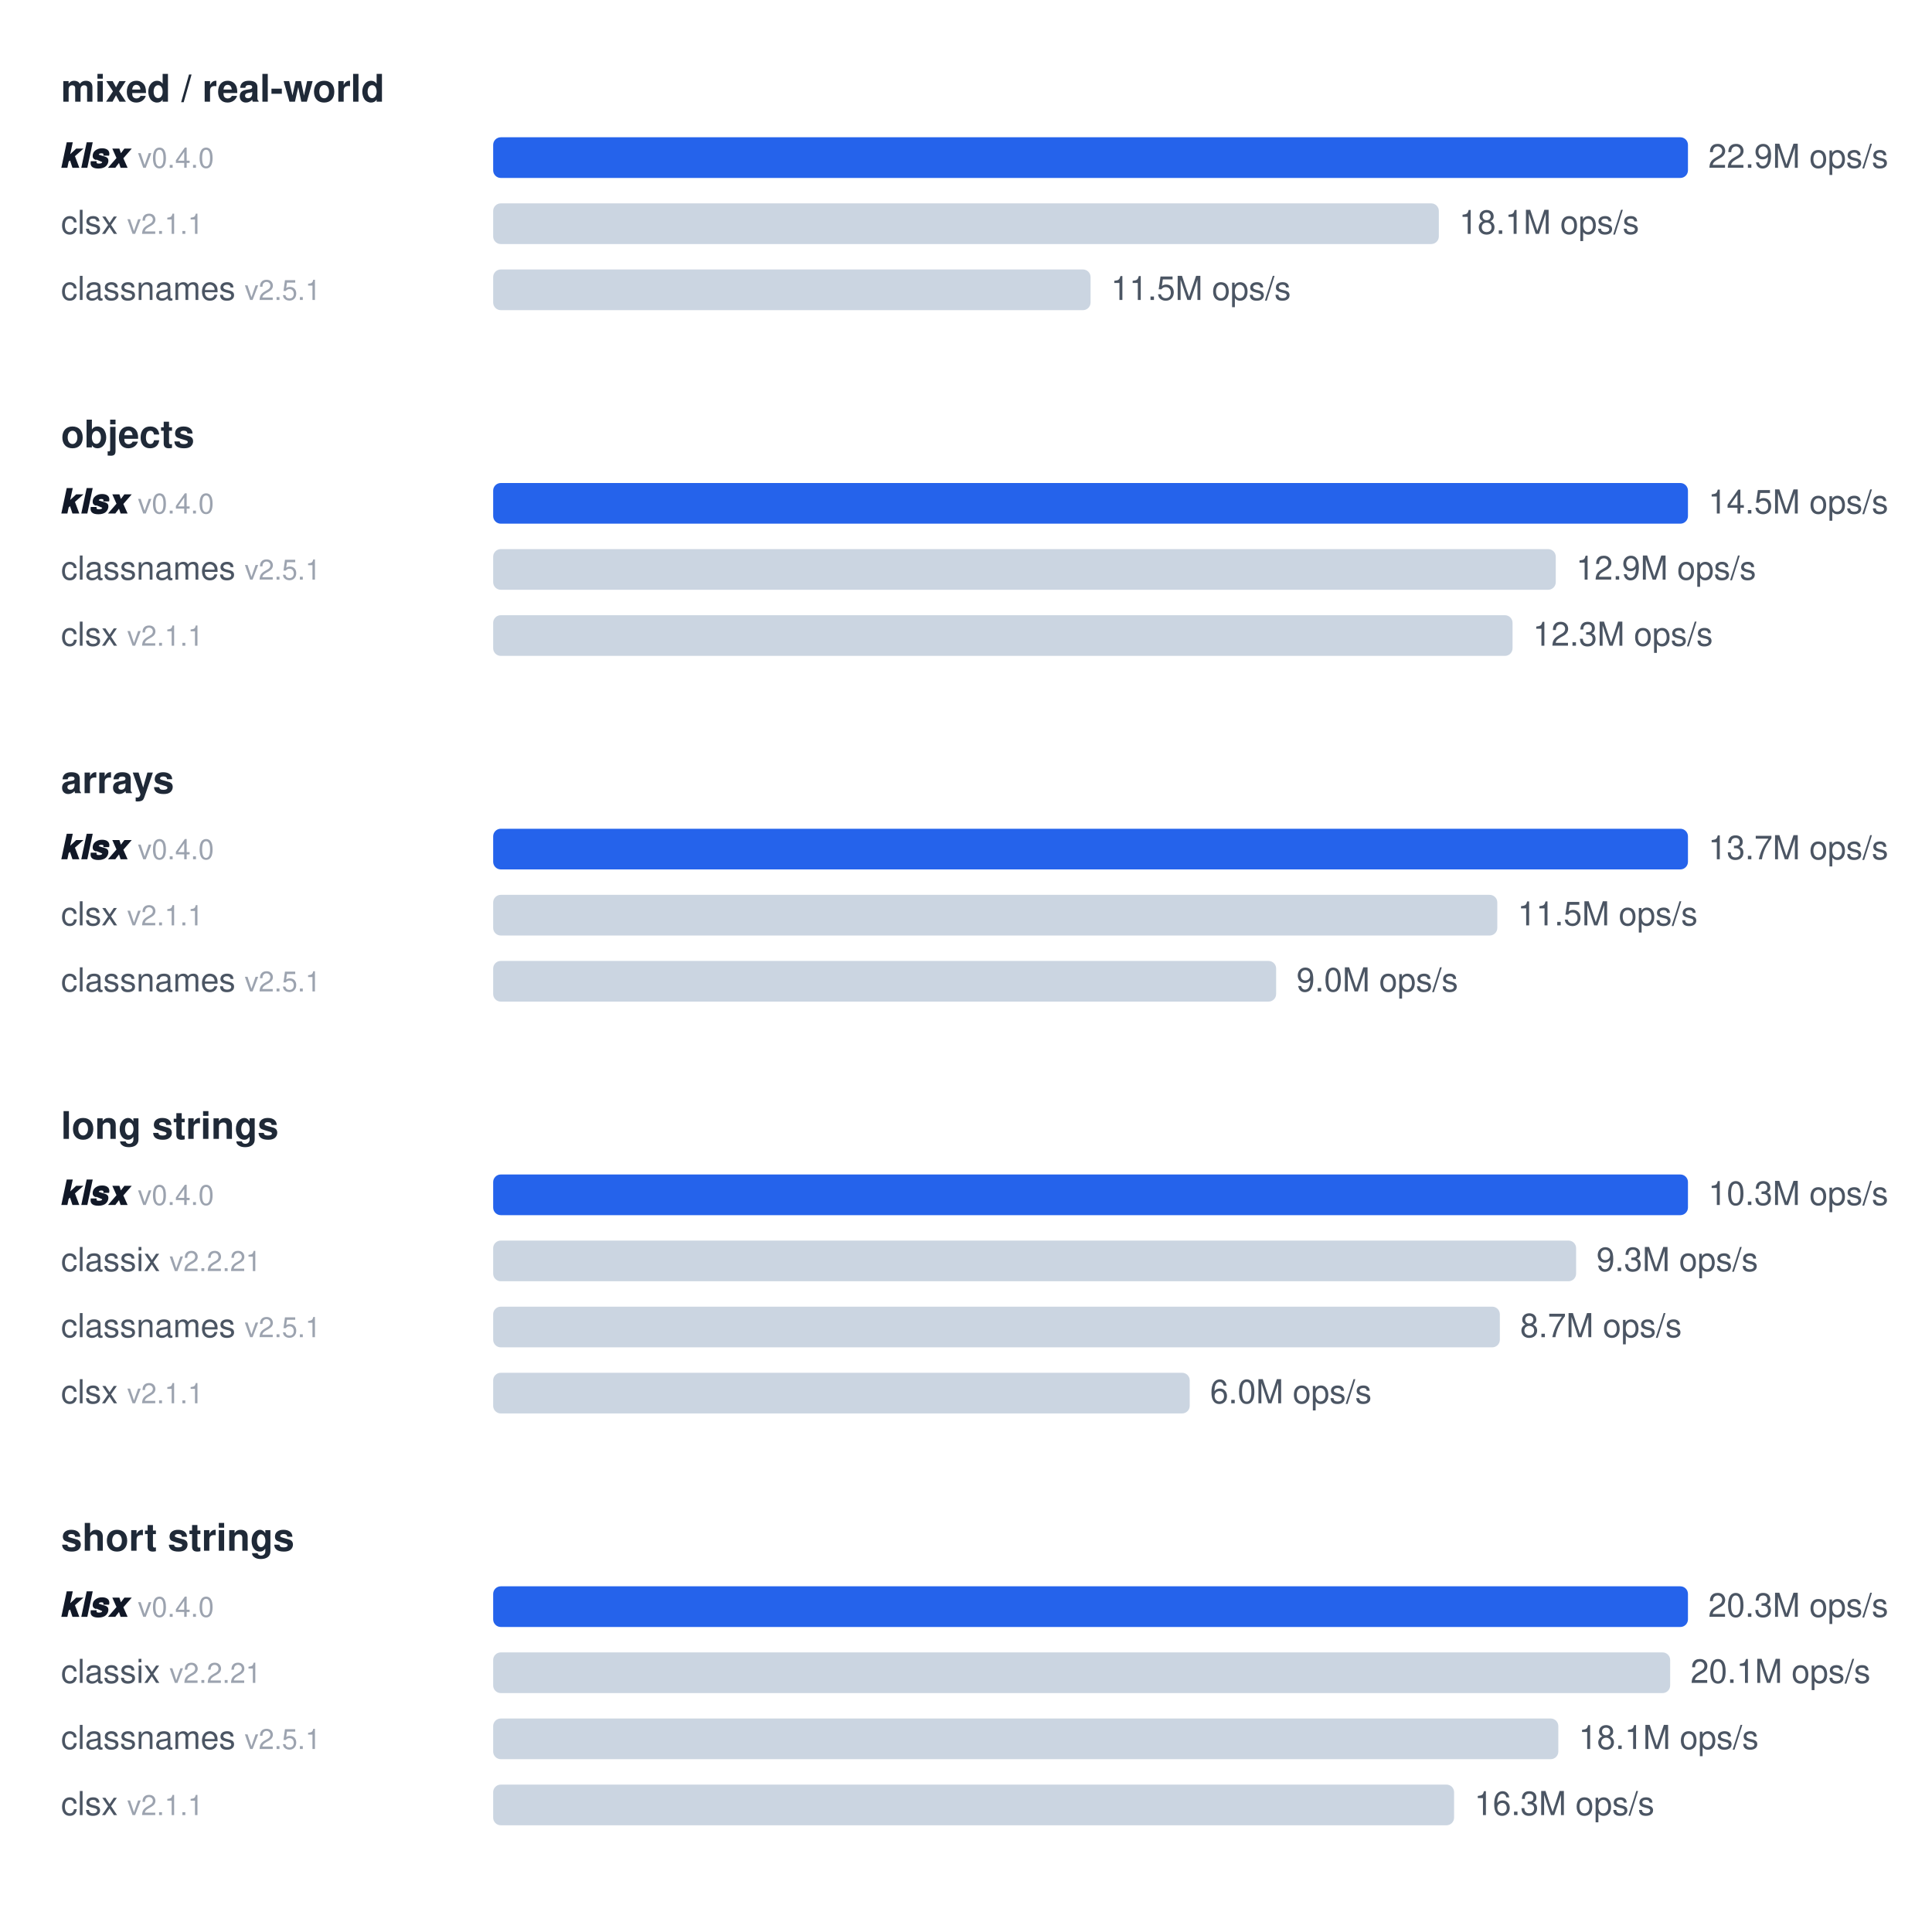
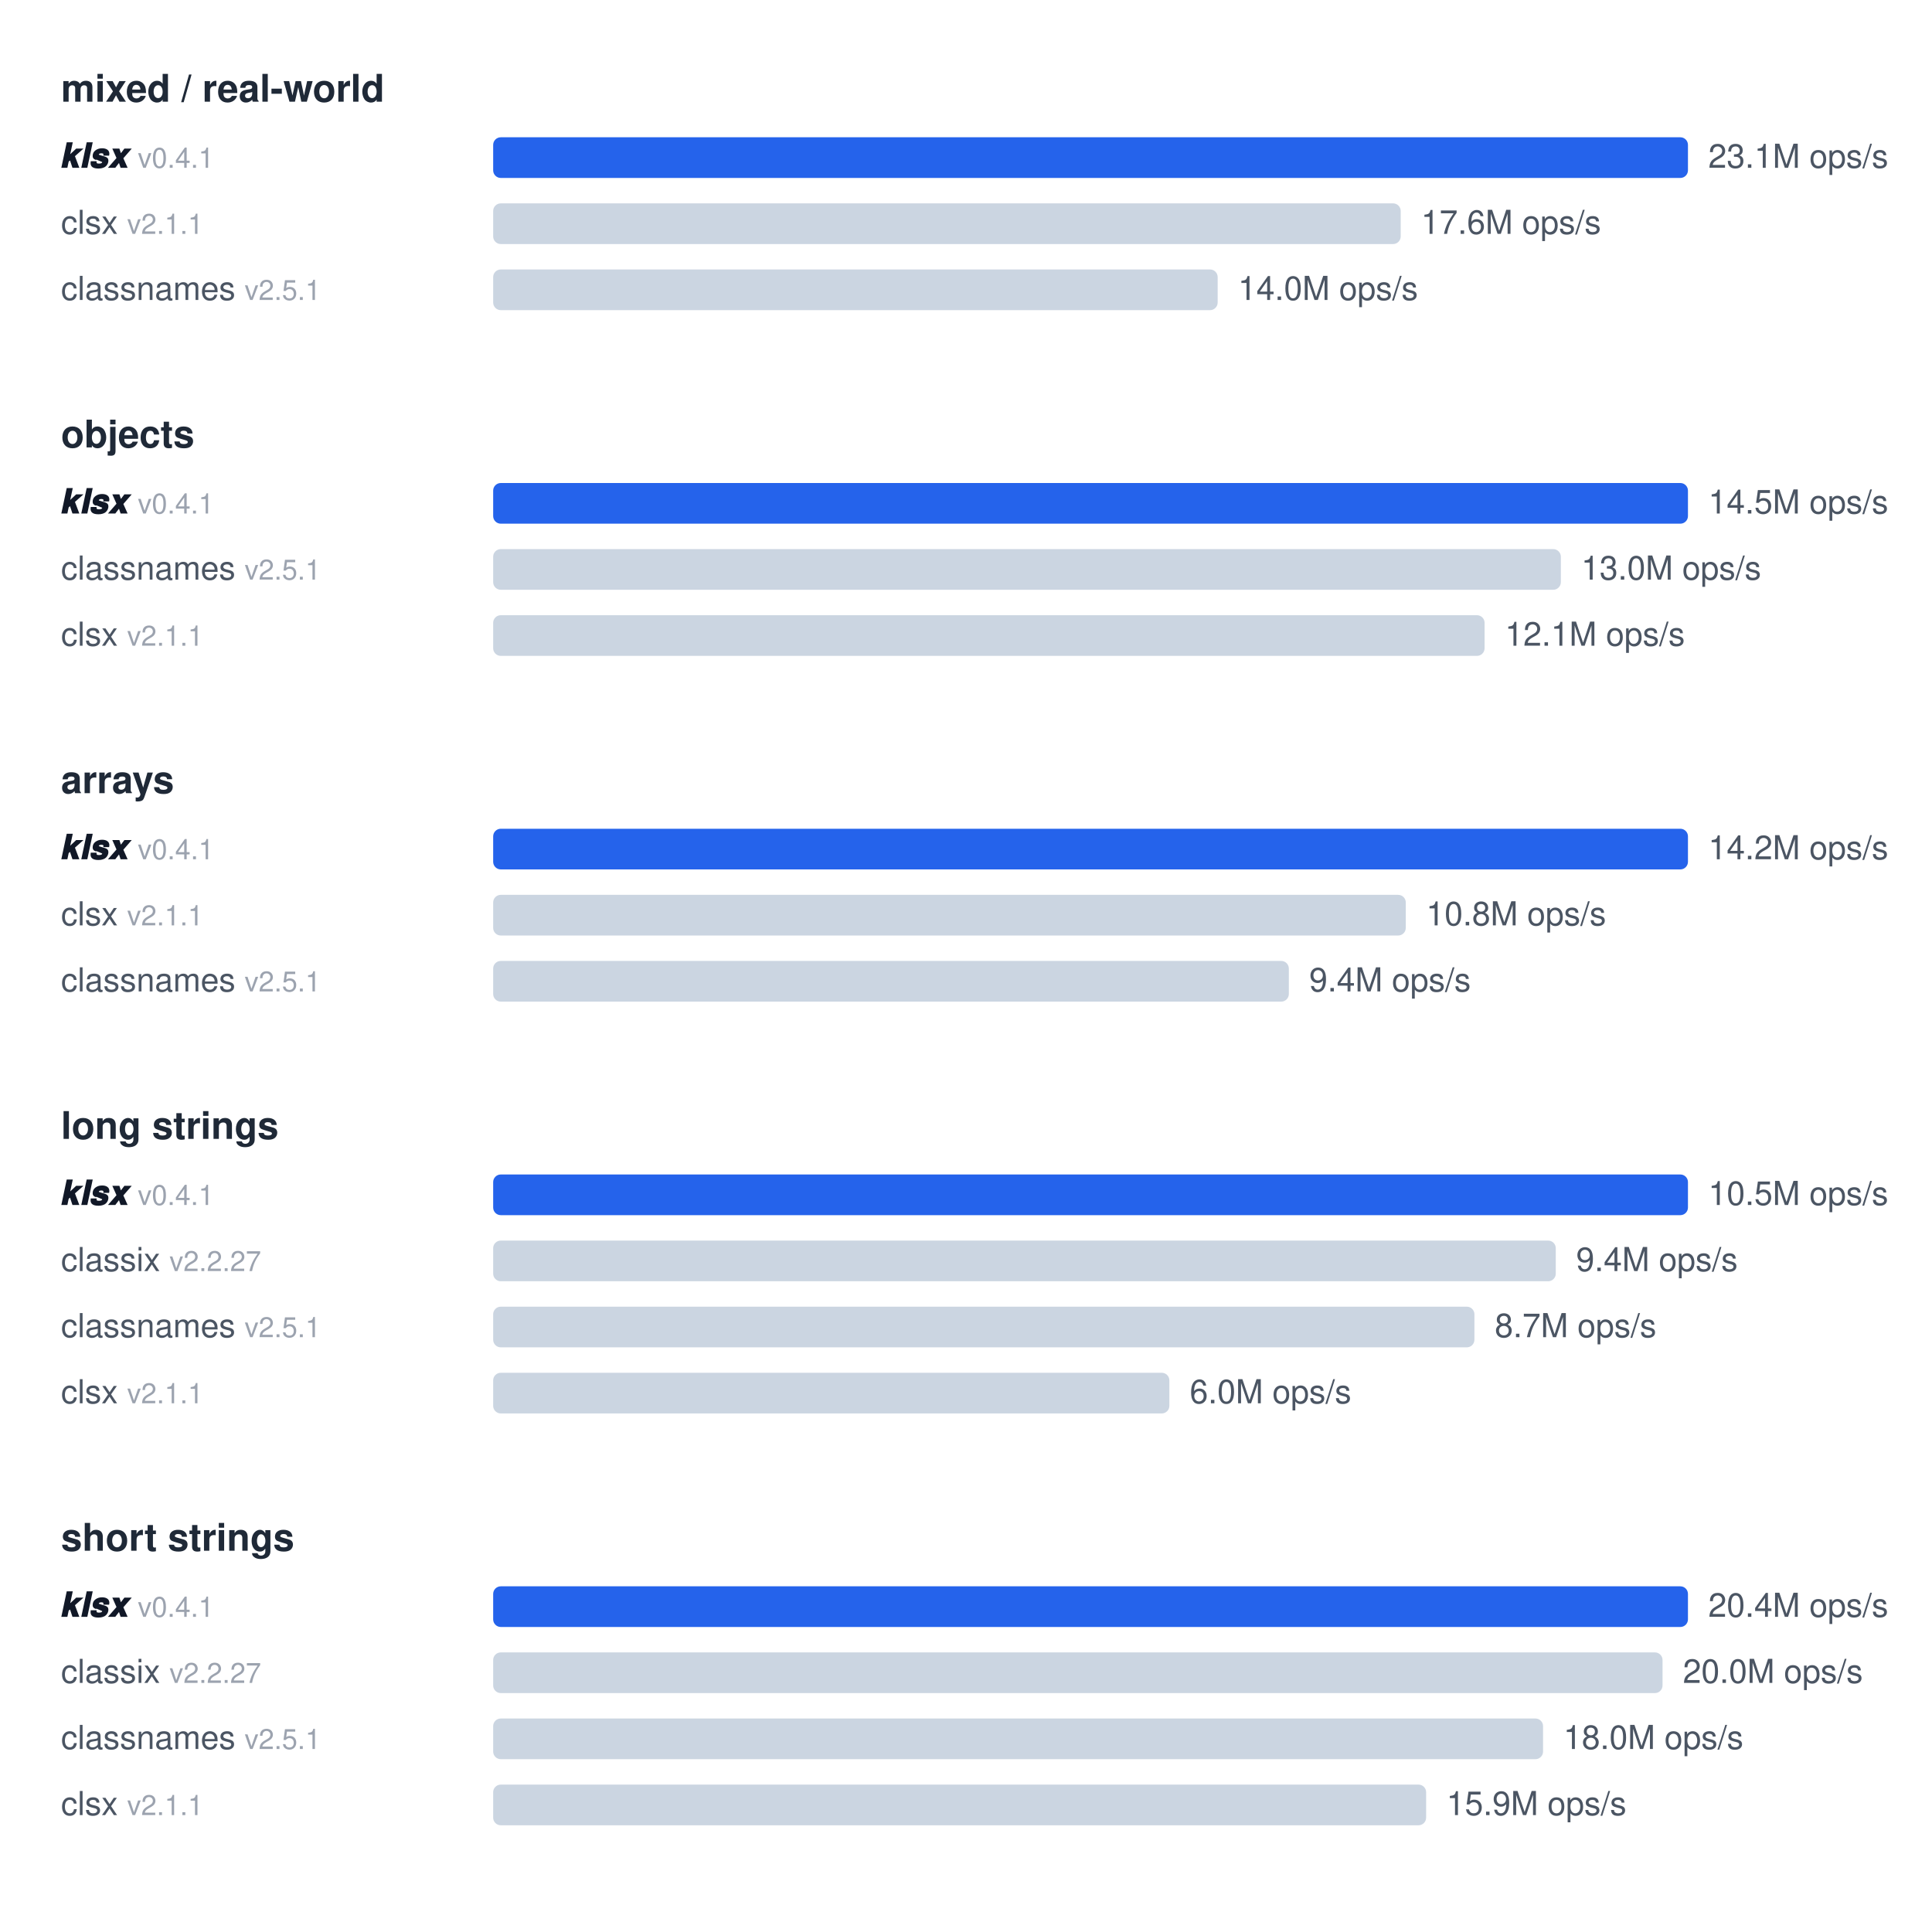
<svg xmlns="http://www.w3.org/2000/svg" width="760" height="756" viewBox="0 0 760 756" role="img" aria-label="Throughput benchmark: KLSX vs clsx, classnames and classix">
  <style>
text { font-family: -apple-system, 'Segoe UI', Helvetica, Arial, sans-serif; font-size: 13px; }
.title { font-size: 15px; font-weight: 600; fill: #1f2937; }
.label { fill: #4b5563; }
.bold { font-weight: 700; fill: #111827; }
.ver { font-weight: 400; fill: #9ca3af; font-size: 11px; }
.value { fill: #4b5563; font-variant-numeric: tabular-nums; }
.klsx-hl { fill: #2563eb; }
.klsx-other { fill: #cbd5e1; }
@media (prefers-color-scheme: dark) {
  .title { fill: #f3f4f6; }
  .label { fill: #9ca3af; }
  .bold { fill: #f9fafb; }
  .value { fill: #9ca3af; }
  .klsx-hl { fill: #60a5fa; }
  .klsx-other { fill: #475569; }
}
</style>
  <g transform="translate(0,20)">
    <text x="24" y="20" class="title">mixed / real-world</text>
-     <text x="24" y="46" class="label bold">𝒌𝒍𝒔𝒙 <tspan class="ver">v0.4.0</tspan>
+     <text x="24" y="46" class="label bold">𝒌𝒍𝒔𝒙 <tspan class="ver">v0.4.1</tspan>
    </text>
    <rect x="194" y="34" width="470" height="16" rx="3" class="klsx-hl" />
-     <text x="672" y="46" class="value">22.9M ops/s</text>
+     <text x="672" y="46" class="value">23.1M ops/s</text>
    <text x="24" y="72" class="label">clsx <tspan class="ver">v2.1.1</tspan>
    </text>
-     <rect x="194" y="60" width="372" height="16" rx="3" class="klsx-other" />
-     <text x="574" y="72" class="value">18.1M ops/s</text>
+     <rect x="194" y="60" width="357" height="16" rx="3" class="klsx-other" />
+     <text x="559" y="72" class="value">17.6M ops/s</text>
    <text x="24" y="98" class="label">classnames <tspan class="ver">v2.5.1</tspan>
    </text>
-     <rect x="194" y="86" width="235" height="16" rx="3" class="klsx-other" />
-     <text x="437" y="98" class="value">11.5M ops/s</text>
+     <rect x="194" y="86" width="285" height="16" rx="3" class="klsx-other" />
+     <text x="487" y="98" class="value">14.0M ops/s</text>
  </g>
  <g transform="translate(0,156)">
    <text x="24" y="20" class="title">objects</text>
-     <text x="24" y="46" class="label bold">𝒌𝒍𝒔𝒙 <tspan class="ver">v0.4.0</tspan>
+     <text x="24" y="46" class="label bold">𝒌𝒍𝒔𝒙 <tspan class="ver">v0.4.1</tspan>
    </text>
    <rect x="194" y="34" width="470" height="16" rx="3" class="klsx-hl" />
    <text x="672" y="46" class="value">14.5M ops/s</text>
    <text x="24" y="72" class="label">classnames <tspan class="ver">v2.5.1</tspan>
    </text>
-     <rect x="194" y="60" width="418" height="16" rx="3" class="klsx-other" />
-     <text x="620" y="72" class="value">12.9M ops/s</text>
+     <rect x="194" y="60" width="420" height="16" rx="3" class="klsx-other" />
+     <text x="622" y="72" class="value">13.0M ops/s</text>
    <text x="24" y="98" class="label">clsx <tspan class="ver">v2.1.1</tspan>
    </text>
-     <rect x="194" y="86" width="401" height="16" rx="3" class="klsx-other" />
-     <text x="603" y="98" class="value">12.3M ops/s</text>
+     <rect x="194" y="86" width="390" height="16" rx="3" class="klsx-other" />
+     <text x="592" y="98" class="value">12.1M ops/s</text>
  </g>
  <g transform="translate(0,292)">
    <text x="24" y="20" class="title">arrays</text>
-     <text x="24" y="46" class="label bold">𝒌𝒍𝒔𝒙 <tspan class="ver">v0.4.0</tspan>
+     <text x="24" y="46" class="label bold">𝒌𝒍𝒔𝒙 <tspan class="ver">v0.4.1</tspan>
    </text>
    <rect x="194" y="34" width="470" height="16" rx="3" class="klsx-hl" />
-     <text x="672" y="46" class="value">13.7M ops/s</text>
+     <text x="672" y="46" class="value">14.2M ops/s</text>
    <text x="24" y="72" class="label">clsx <tspan class="ver">v2.1.1</tspan>
    </text>
-     <rect x="194" y="60" width="395" height="16" rx="3" class="klsx-other" />
-     <text x="597" y="72" class="value">11.5M ops/s</text>
+     <rect x="194" y="60" width="359" height="16" rx="3" class="klsx-other" />
+     <text x="561" y="72" class="value">10.8M ops/s</text>
    <text x="24" y="98" class="label">classnames <tspan class="ver">v2.5.1</tspan>
    </text>
-     <rect x="194" y="86" width="308" height="16" rx="3" class="klsx-other" />
-     <text x="510" y="98" class="value">9.0M ops/s</text>
+     <rect x="194" y="86" width="313" height="16" rx="3" class="klsx-other" />
+     <text x="515" y="98" class="value">9.4M ops/s</text>
  </g>
  <g transform="translate(0,428)">
    <text x="24" y="20" class="title">long strings</text>
-     <text x="24" y="46" class="label bold">𝒌𝒍𝒔𝒙 <tspan class="ver">v0.4.0</tspan>
+     <text x="24" y="46" class="label bold">𝒌𝒍𝒔𝒙 <tspan class="ver">v0.4.1</tspan>
    </text>
    <rect x="194" y="34" width="470" height="16" rx="3" class="klsx-hl" />
-     <text x="672" y="46" class="value">10.3M ops/s</text>
-     <text x="24" y="72" class="label">classix <tspan class="ver">v2.2.21</tspan>
+     <text x="672" y="46" class="value">10.5M ops/s</text>
+     <text x="24" y="72" class="label">classix <tspan class="ver">v2.2.27</tspan>
    </text>
-     <rect x="194" y="60" width="426" height="16" rx="3" class="klsx-other" />
-     <text x="628" y="72" class="value">9.3M ops/s</text>
+     <rect x="194" y="60" width="418" height="16" rx="3" class="klsx-other" />
+     <text x="620" y="72" class="value">9.4M ops/s</text>
    <text x="24" y="98" class="label">classnames <tspan class="ver">v2.5.1</tspan>
    </text>
-     <rect x="194" y="86" width="396" height="16" rx="3" class="klsx-other" />
-     <text x="598" y="98" class="value">8.7M ops/s</text>
+     <rect x="194" y="86" width="386" height="16" rx="3" class="klsx-other" />
+     <text x="588" y="98" class="value">8.7M ops/s</text>
    <text x="24" y="124" class="label">clsx <tspan class="ver">v2.1.1</tspan>
    </text>
-     <rect x="194" y="112" width="274" height="16" rx="3" class="klsx-other" />
-     <text x="476" y="124" class="value">6.0M ops/s</text>
+     <rect x="194" y="112" width="266" height="16" rx="3" class="klsx-other" />
+     <text x="468" y="124" class="value">6.0M ops/s</text>
  </g>
  <g transform="translate(0,590)">
    <text x="24" y="20" class="title">short strings</text>
-     <text x="24" y="46" class="label bold">𝒌𝒍𝒔𝒙 <tspan class="ver">v0.4.0</tspan>
+     <text x="24" y="46" class="label bold">𝒌𝒍𝒔𝒙 <tspan class="ver">v0.4.1</tspan>
    </text>
    <rect x="194" y="34" width="470" height="16" rx="3" class="klsx-hl" />
-     <text x="672" y="46" class="value">20.3M ops/s</text>
-     <text x="24" y="72" class="label">classix <tspan class="ver">v2.2.21</tspan>
+     <text x="672" y="46" class="value">20.4M ops/s</text>
+     <text x="24" y="72" class="label">classix <tspan class="ver">v2.2.27</tspan>
    </text>
-     <rect x="194" y="60" width="463" height="16" rx="3" class="klsx-other" />
-     <text x="665" y="72" class="value">20.1M ops/s</text>
+     <rect x="194" y="60" width="460" height="16" rx="3" class="klsx-other" />
+     <text x="662" y="72" class="value">20.0M ops/s</text>
    <text x="24" y="98" class="label">classnames <tspan class="ver">v2.5.1</tspan>
    </text>
-     <rect x="194" y="86" width="419" height="16" rx="3" class="klsx-other" />
-     <text x="621" y="98" class="value">18.1M ops/s</text>
+     <rect x="194" y="86" width="413" height="16" rx="3" class="klsx-other" />
+     <text x="615" y="98" class="value">18.0M ops/s</text>
    <text x="24" y="124" class="label">clsx <tspan class="ver">v2.1.1</tspan>
    </text>
-     <rect x="194" y="112" width="378" height="16" rx="3" class="klsx-other" />
-     <text x="580" y="124" class="value">16.3M ops/s</text>
+     <rect x="194" y="112" width="367" height="16" rx="3" class="klsx-other" />
+     <text x="569" y="124" class="value">15.9M ops/s</text>
  </g>
</svg>
